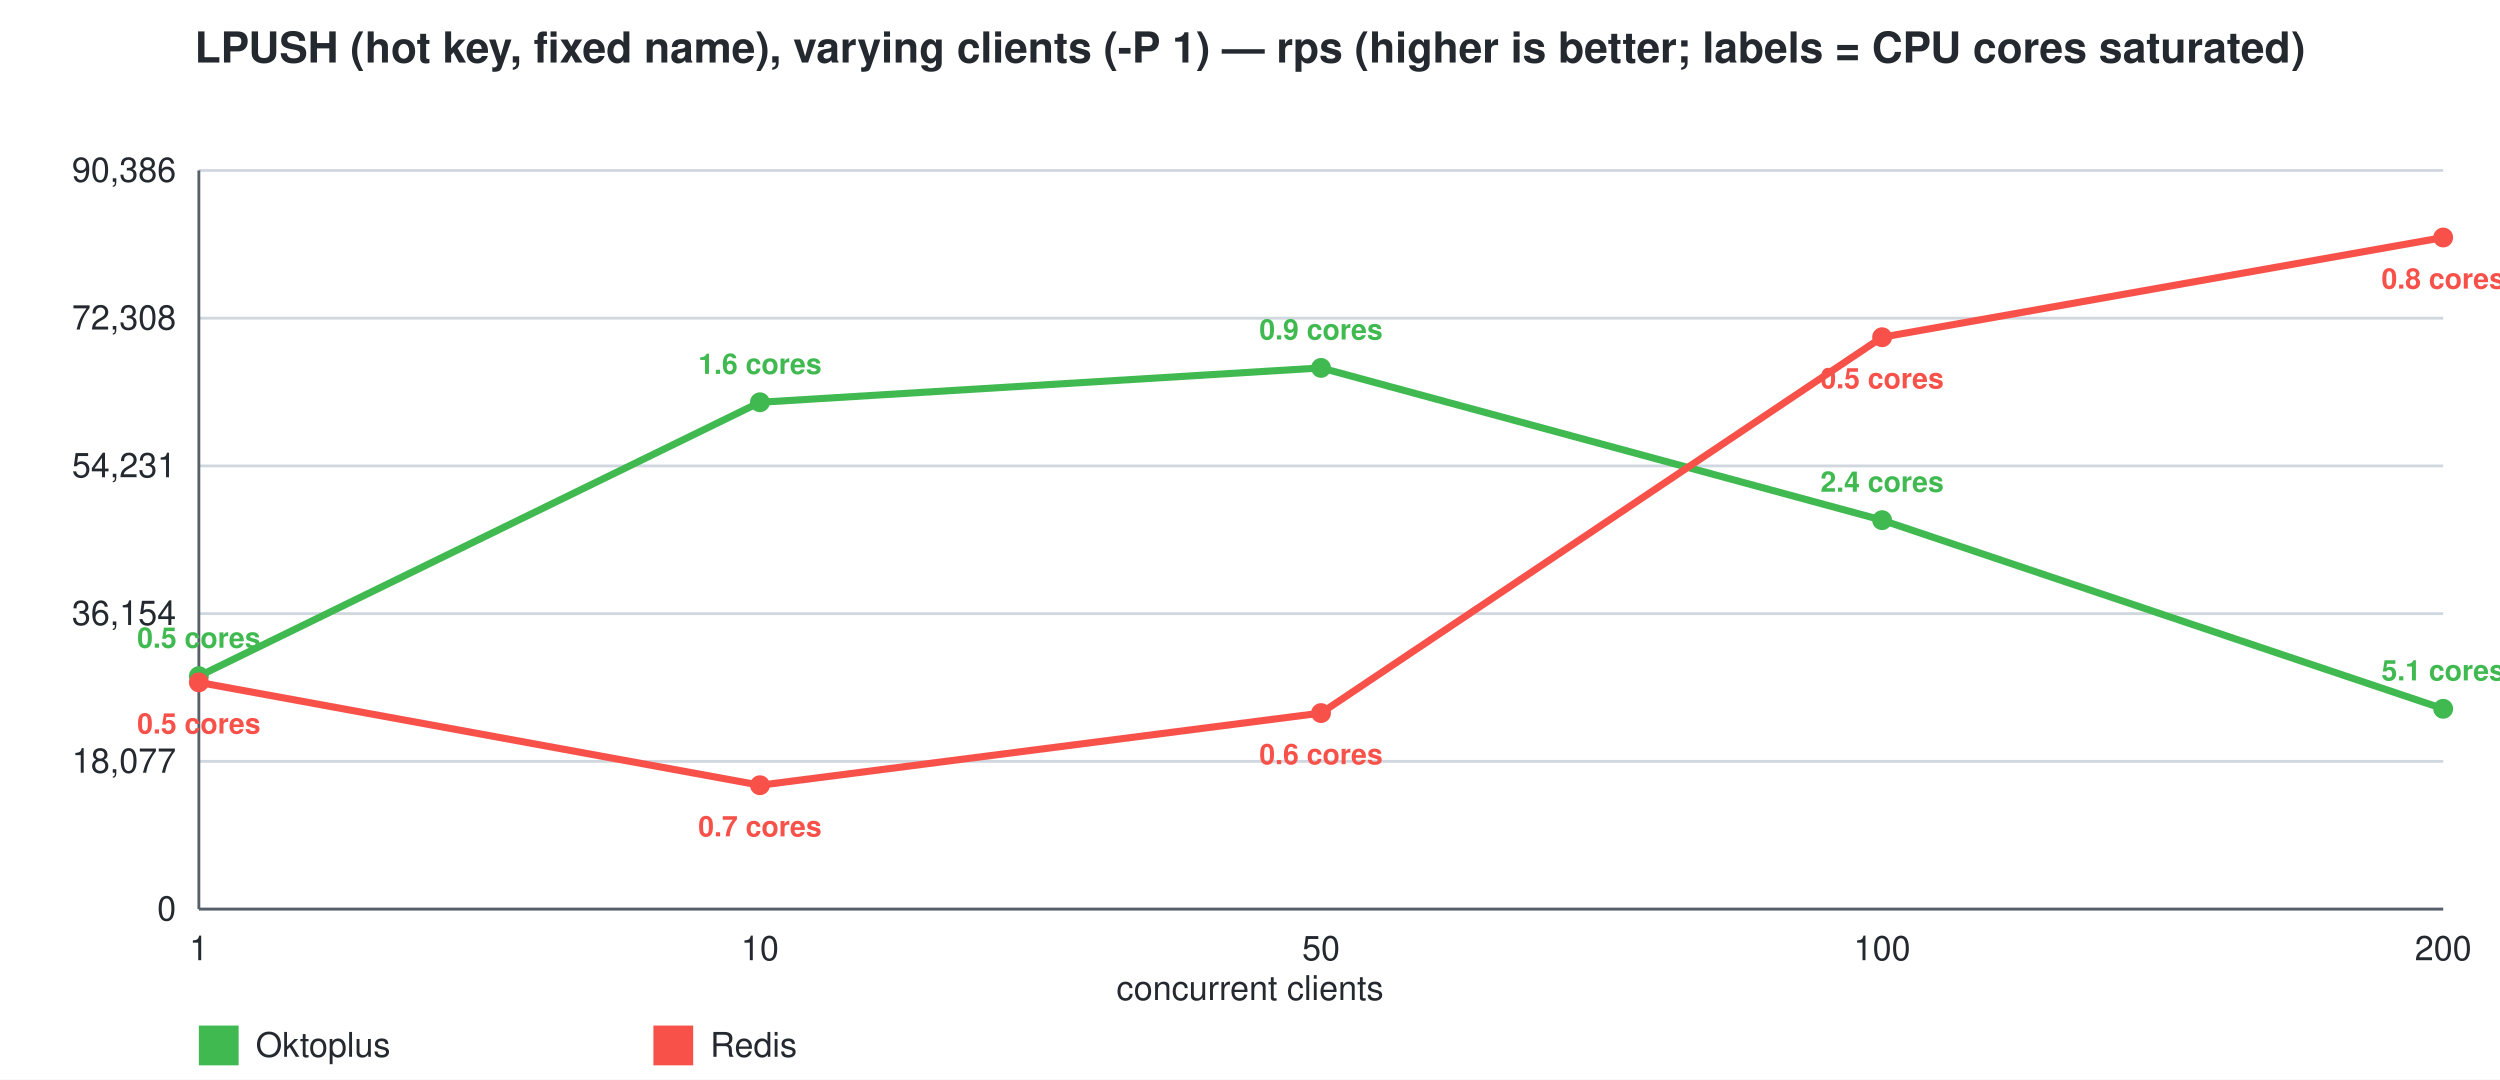
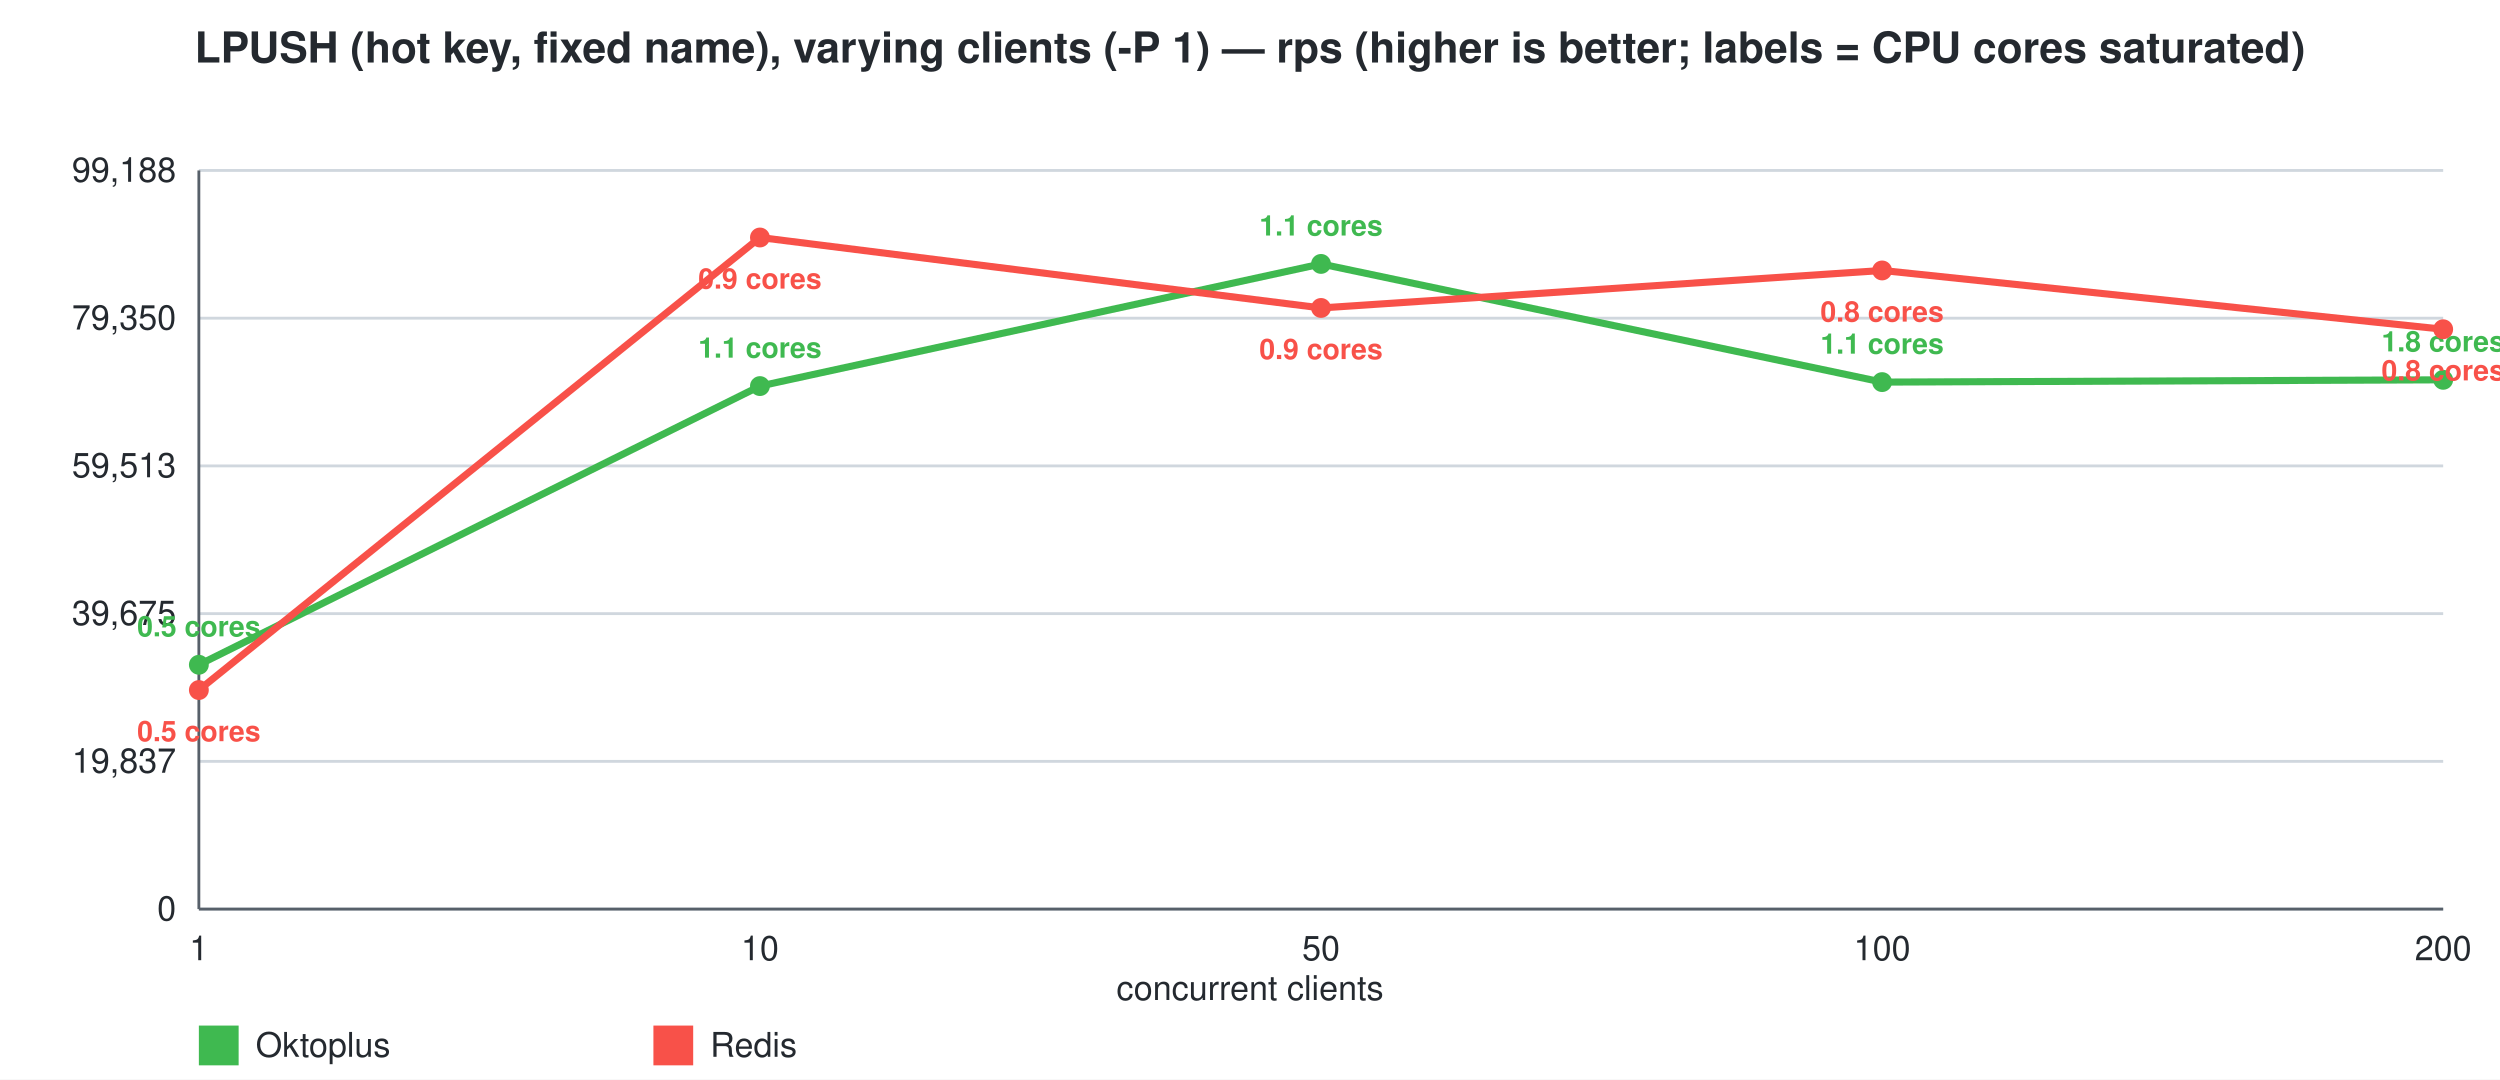
<svg xmlns="http://www.w3.org/2000/svg" width="880" height="380" viewBox="0 0 880 380" font-family="-apple-system, Segoe UI, Helvetica, Arial, sans-serif" font-size="12">
  <rect width="880" height="380" fill="#ffffff" />
  <text x="440.0" y="22" text-anchor="middle" fill="#24292f" font-size="15" font-weight="600">LPUSH (hot key, fixed name), varying clients (-P 1) — rps (higher is better; labels = CPU cores saturated)</text>
  <line x1="70" y1="320.0" x2="860" y2="320.0" stroke="#d0d7de" stroke-width="1" />
  <text x="62" y="324.0" text-anchor="end" fill="#24292f">0</text>
  <line x1="70" y1="268.0" x2="860" y2="268.0" stroke="#d0d7de" stroke-width="1" />
-   <text x="62" y="272.0" text-anchor="end" fill="#24292f">18,077</text>
+   <text x="62" y="272.0" text-anchor="end" fill="#24292f">19,837</text>
  <line x1="70" y1="216.0" x2="860" y2="216.0" stroke="#d0d7de" stroke-width="1" />
-   <text x="62" y="220.0" text-anchor="end" fill="#24292f">36,154</text>
-   <line x1="70" y1="164.0" x2="860" y2="164.0" stroke="#d0d7de" stroke-width="1" />
-   <text x="62" y="168.0" text-anchor="end" fill="#24292f">54,231</text>
-   <line x1="70" y1="112" x2="860" y2="112" stroke="#d0d7de" stroke-width="1" />
-   <text x="62" y="116" text-anchor="end" fill="#24292f">72,308</text>
+   <text x="62" y="220.0" text-anchor="end" fill="#24292f">39,675</text>
+   <line x1="70" y1="164" x2="860" y2="164" stroke="#d0d7de" stroke-width="1" />
+   <text x="62" y="168" text-anchor="end" fill="#24292f">59,513</text>
+   <line x1="70" y1="112.0" x2="860" y2="112.0" stroke="#d0d7de" stroke-width="1" />
+   <text x="62" y="116.0" text-anchor="end" fill="#24292f">79,350</text>
  <line x1="70" y1="60.0" x2="860" y2="60.0" stroke="#d0d7de" stroke-width="1" />
-   <text x="62" y="64.0" text-anchor="end" fill="#24292f">90,386</text>
+   <text x="62" y="64.0" text-anchor="end" fill="#24292f">99,188</text>
  <line x1="70" y1="60" x2="70" y2="320" stroke="#57606a" stroke-width="1" />
  <line x1="70" y1="320" x2="860" y2="320" stroke="#57606a" stroke-width="1" />
  <text x="70.0" y="338" text-anchor="middle" fill="#24292f">1</text>
  <text x="267.5" y="338" text-anchor="middle" fill="#24292f">10</text>
  <text x="465.0" y="338" text-anchor="middle" fill="#24292f">50</text>
  <text x="662.5" y="338" text-anchor="middle" fill="#24292f">100</text>
  <text x="860.0" y="338" text-anchor="middle" fill="#24292f">200</text>
  <text x="440.0" y="352" text-anchor="middle" fill="#24292f">concurrent clients</text>
-   <polyline fill="none" stroke="#3fb950" stroke-width="2.5" points="70.0,238.0 267.5,141.6 465.0,129.5 662.5,183.1 860.0,249.5" />
-   <circle cx="70.0" cy="238.0" r="3.5" fill="#3fb950" />
-   <circle cx="267.5" cy="141.6" r="3.5" fill="#3fb950" />
-   <circle cx="465.0" cy="129.5" r="3.5" fill="#3fb950" />
-   <circle cx="662.5" cy="183.1" r="3.5" fill="#3fb950" />
-   <circle cx="860.0" cy="249.5" r="3.5" fill="#3fb950" />
-   <text x="70.0" y="228.0" text-anchor="middle" fill="#3fb950" font-size="10" font-weight="600">0.5 cores</text>
-   <text x="267.5" y="131.6" text-anchor="middle" fill="#3fb950" font-size="10" font-weight="600">1.6 cores</text>
-   <text x="465.0" y="119.5" text-anchor="middle" fill="#3fb950" font-size="10" font-weight="600">0.9 cores</text>
-   <text x="662.5" y="173.1" text-anchor="middle" fill="#3fb950" font-size="10" font-weight="600">2.4 cores</text>
-   <text x="860.0" y="239.5" text-anchor="middle" fill="#3fb950" font-size="10" font-weight="600">5.1 cores</text>
-   <polyline fill="none" stroke="#f85149" stroke-width="2.5" points="70.0,240.2 267.5,276.4 465.0,251.0 662.5,118.7 860.0,83.6" />
-   <circle cx="70.0" cy="240.2" r="3.5" fill="#f85149" />
-   <circle cx="267.5" cy="276.4" r="3.5" fill="#f85149" />
-   <circle cx="465.0" cy="251.0" r="3.5" fill="#f85149" />
-   <circle cx="662.5" cy="118.7" r="3.5" fill="#f85149" />
-   <circle cx="860.0" cy="83.6" r="3.5" fill="#f85149" />
-   <text x="70.0" y="258.2" text-anchor="middle" fill="#f85149" font-size="10" font-weight="600">0.5 cores</text>
-   <text x="267.5" y="294.4" text-anchor="middle" fill="#f85149" font-size="10" font-weight="600">0.7 cores</text>
-   <text x="465.0" y="269.0" text-anchor="middle" fill="#f85149" font-size="10" font-weight="600">0.6 cores</text>
-   <text x="662.5" y="136.7" text-anchor="middle" fill="#f85149" font-size="10" font-weight="600">0.5 cores</text>
-   <text x="860.0" y="101.6" text-anchor="middle" fill="#f85149" font-size="10" font-weight="600">0.8 cores</text>
+   <polyline fill="none" stroke="#3fb950" stroke-width="2.5" points="70.0,234.0 267.5,135.9 465.0,92.9 662.5,134.5 860.0,133.7" />
+   <circle cx="70.0" cy="234.0" r="3.5" fill="#3fb950" />
+   <circle cx="267.5" cy="135.9" r="3.5" fill="#3fb950" />
+   <circle cx="465.0" cy="92.9" r="3.5" fill="#3fb950" />
+   <circle cx="662.5" cy="134.5" r="3.5" fill="#3fb950" />
+   <circle cx="860.0" cy="133.7" r="3.5" fill="#3fb950" />
+   <text x="70.0" y="224.0" text-anchor="middle" fill="#3fb950" font-size="10" font-weight="600">0.5 cores</text>
+   <text x="267.5" y="125.9" text-anchor="middle" fill="#3fb950" font-size="10" font-weight="600">1.1 cores</text>
+   <text x="465.0" y="82.9" text-anchor="middle" fill="#3fb950" font-size="10" font-weight="600">1.1 cores</text>
+   <text x="662.5" y="124.5" text-anchor="middle" fill="#3fb950" font-size="10" font-weight="600">1.1 cores</text>
+   <text x="860.0" y="123.7" text-anchor="middle" fill="#3fb950" font-size="10" font-weight="600">1.8 cores</text>
+   <polyline fill="none" stroke="#f85149" stroke-width="2.5" points="70.0,242.9 267.5,83.6 465.0,108.4 662.5,95.2 860.0,115.9" />
+   <circle cx="70.0" cy="242.9" r="3.5" fill="#f85149" />
+   <circle cx="267.5" cy="83.6" r="3.5" fill="#f85149" />
+   <circle cx="465.0" cy="108.4" r="3.5" fill="#f85149" />
+   <circle cx="662.5" cy="95.2" r="3.5" fill="#f85149" />
+   <circle cx="860.0" cy="115.9" r="3.5" fill="#f85149" />
+   <text x="70.0" y="260.9" text-anchor="middle" fill="#f85149" font-size="10" font-weight="600">0.5 cores</text>
+   <text x="267.5" y="101.6" text-anchor="middle" fill="#f85149" font-size="10" font-weight="600">0.9 cores</text>
+   <text x="465.0" y="126.4" text-anchor="middle" fill="#f85149" font-size="10" font-weight="600">0.9 cores</text>
+   <text x="662.5" y="113.2" text-anchor="middle" fill="#f85149" font-size="10" font-weight="600">0.8 cores</text>
+   <text x="860.0" y="133.9" text-anchor="middle" fill="#f85149" font-size="10" font-weight="600">0.8 cores</text>
  <rect x="70" y="361" width="14" height="14" fill="#3fb950" />
  <text x="90" y="372" fill="#24292f">Oktoplus</text>
  <rect x="230" y="361" width="14" height="14" fill="#f85149" />
  <text x="250" y="372" fill="#24292f">Redis</text>
</svg>
